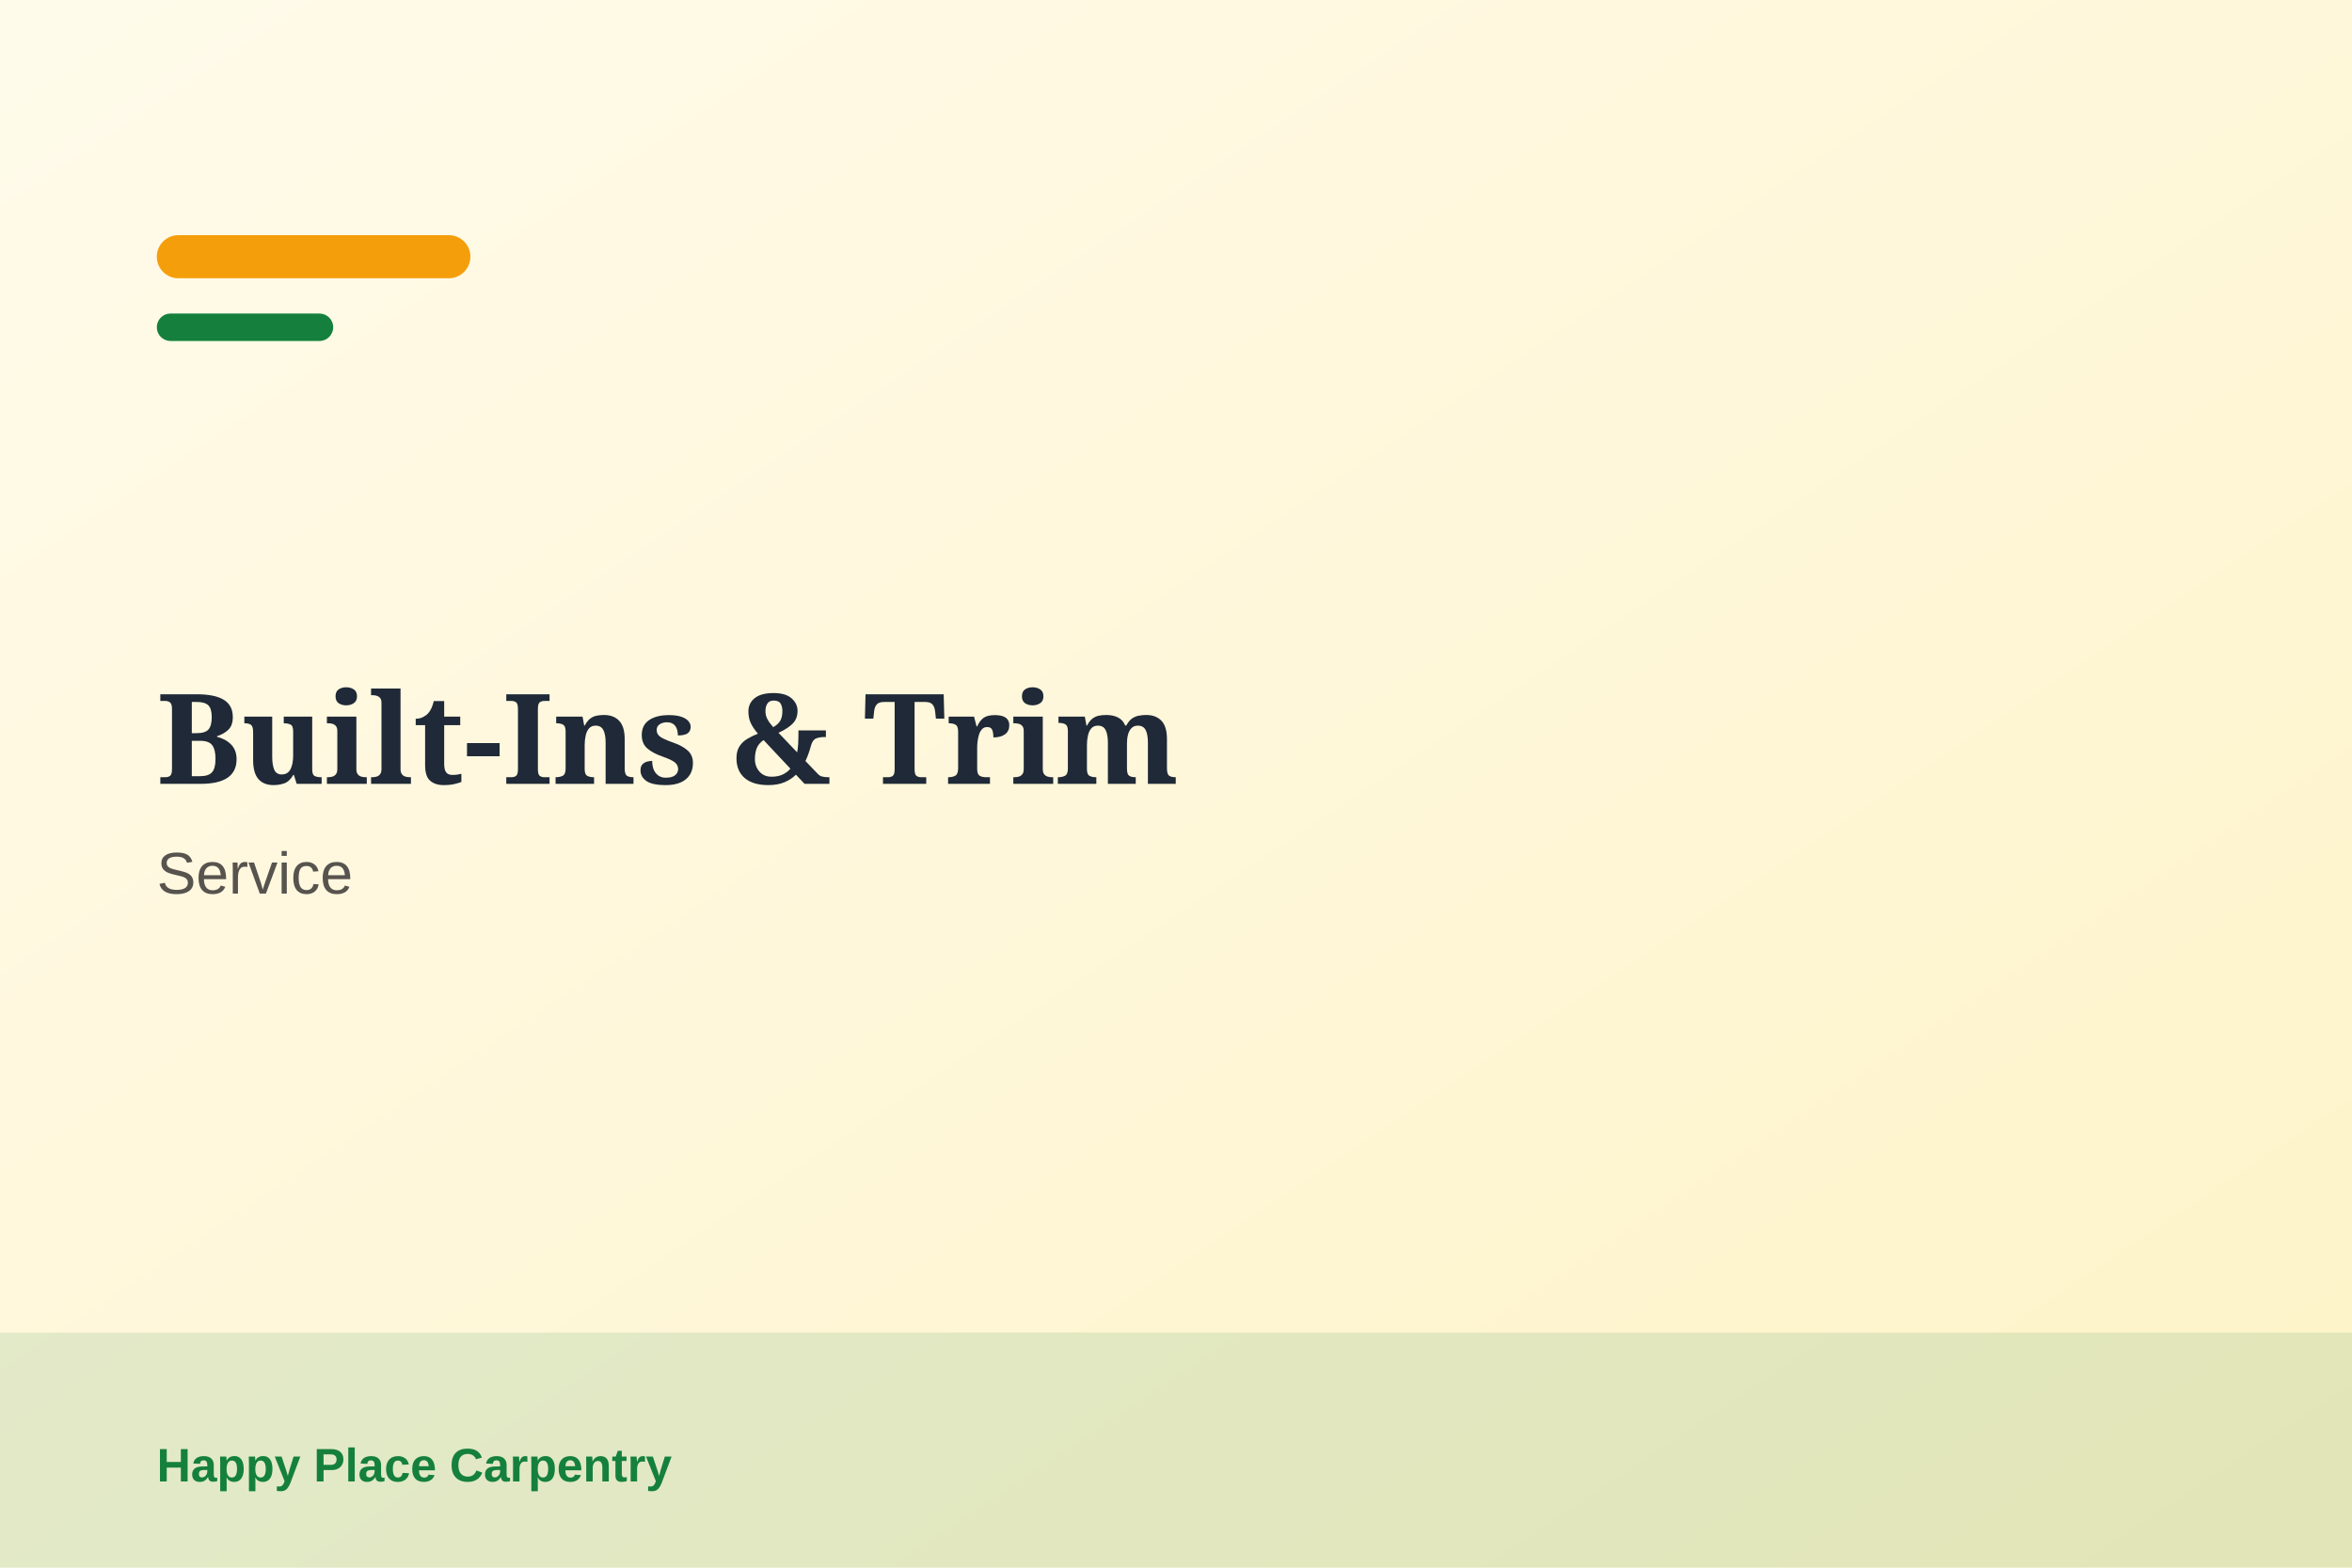
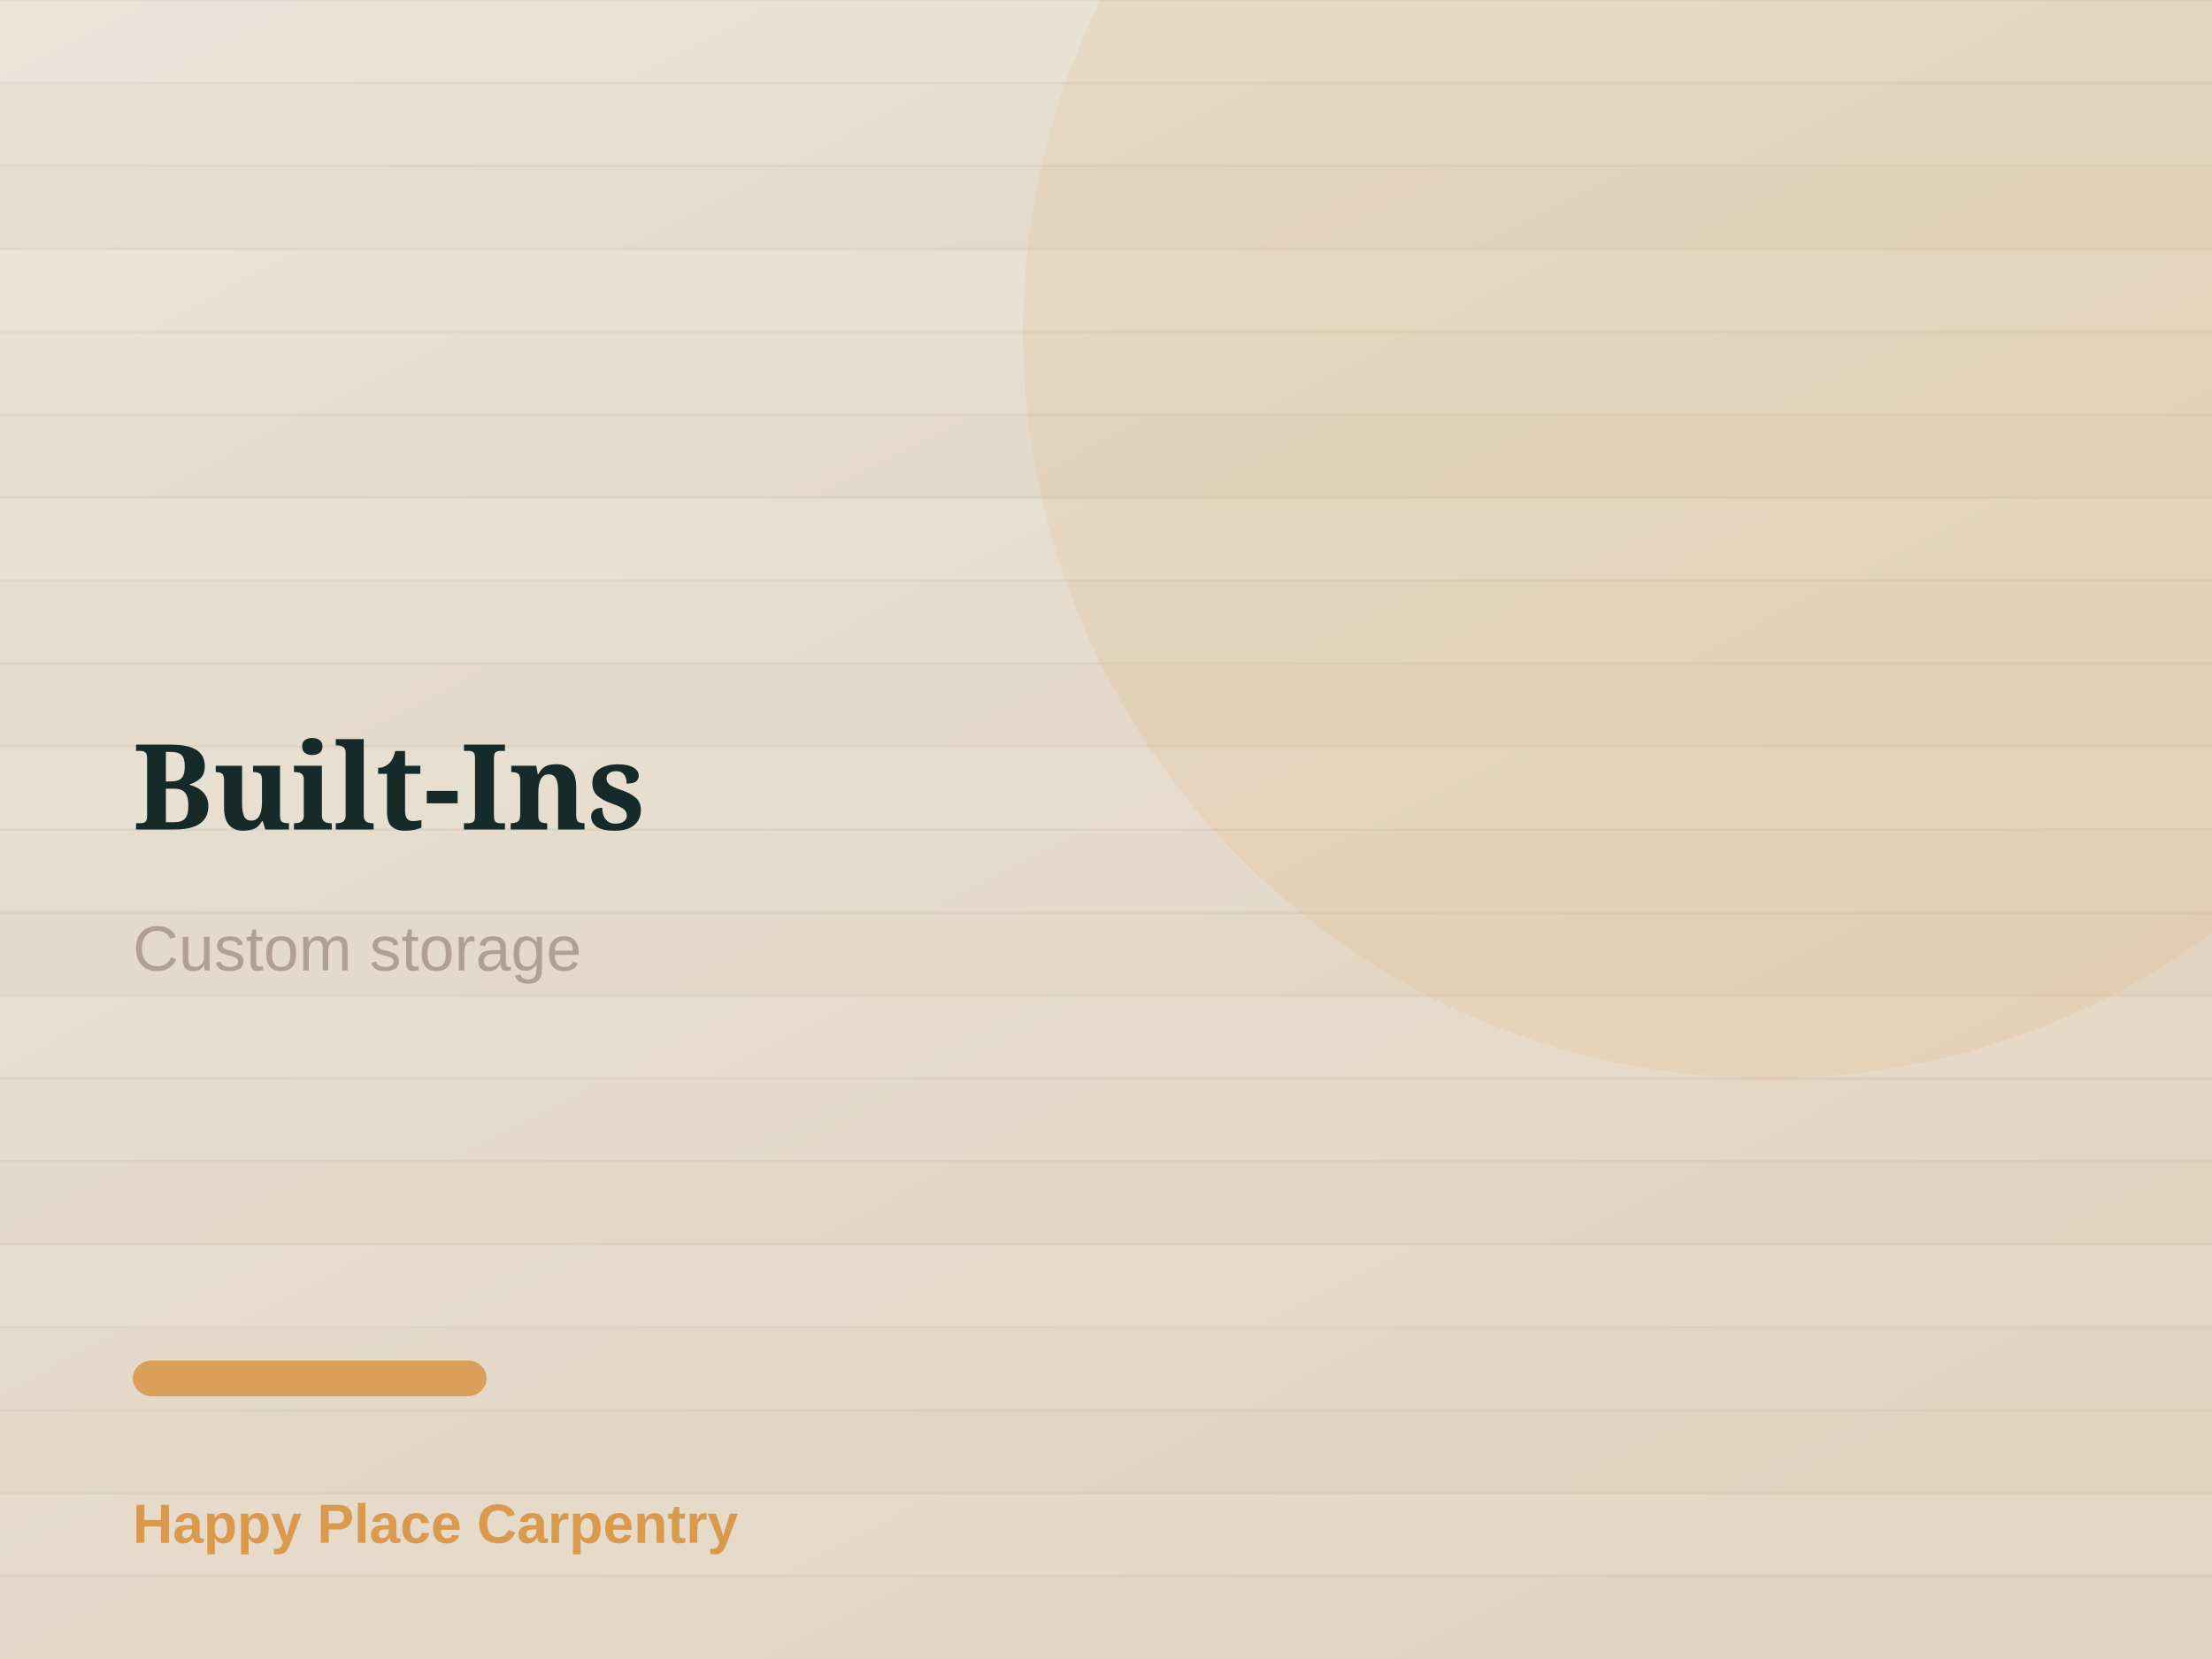
- <svg xmlns="http://www.w3.org/2000/svg" width="1200" height="800" viewBox="0 0 1200 800" role="img" aria-label="Built-Ins &amp; Trim">
+ <svg xmlns="http://www.w3.org/2000/svg" width="800" height="600" viewBox="0 0 800 600" role="img" aria-label="Built-Ins">
  <defs>
-     <linearGradient id="g" x1="0" y1="0" x2="1" y2="1">
-       <stop offset="0" stop-color="#fffbeb" />
-       <stop offset="1" stop-color="#fef3c7" />
+     <linearGradient id="g" x1="0" y1="0" x2="0.7" y2="1">
+       <stop offset="0" stop-color="#EDEAE0" />
+       <stop offset="1" stop-color="#E9DBC9" />
    </linearGradient>
  </defs>
-   <rect width="1200" height="800" fill="url(#g)" />
-   <rect x="0" y="680" width="1200" height="120" fill="#15803d" opacity="0.12" />
-   <rect x="80" y="120" width="160" height="22" rx="11" fill="#f59e0b" />
-   <rect x="80" y="160" width="90" height="14" rx="7" fill="#15803d" />
-   <text x="80" y="400" font-family="Georgia, serif" font-size="64" font-weight="700" fill="#1f2937">Built-Ins &amp; Trim</text>
-   <text x="80" y="456" font-family="Arial, sans-serif" font-size="30" fill="#57534e">Service</text>
-   <text x="80" y="756" font-family="Arial, sans-serif" font-size="24" fill="#15803d" font-weight="700">Happy Place Carpentry</text>
+   <rect width="800" height="600" fill="url(#g)" />
+   <rect x="0" y="0" width="800" height="30" fill="#9c7a52" opacity="0.05" />
+   <line x1="0" y1="0" x2="800" y2="0" stroke="#000" stroke-opacity="0.04" />
+   <rect x="0" y="30" width="800" height="30" fill="#9c7a52" opacity="0.07" />
+   <line x1="0" y1="30" x2="800" y2="30" stroke="#000" stroke-opacity="0.04" />
+   <rect x="0" y="60" width="800" height="30" fill="#9c7a52" opacity="0.09" />
+   <line x1="0" y1="60" x2="800" y2="60" stroke="#000" stroke-opacity="0.04" />
+   <rect x="0" y="90" width="800" height="30" fill="#9c7a52" opacity="0.05" />
+   <line x1="0" y1="90" x2="800" y2="90" stroke="#000" stroke-opacity="0.04" />
+   <rect x="0" y="120" width="800" height="30" fill="#9c7a52" opacity="0.07" />
+   <line x1="0" y1="120" x2="800" y2="120" stroke="#000" stroke-opacity="0.04" />
+   <rect x="0" y="150" width="800" height="30" fill="#9c7a52" opacity="0.09" />
+   <line x1="0" y1="150" x2="800" y2="150" stroke="#000" stroke-opacity="0.04" />
+   <rect x="0" y="180" width="800" height="30" fill="#9c7a52" opacity="0.05" />
+   <line x1="0" y1="180" x2="800" y2="180" stroke="#000" stroke-opacity="0.04" />
+   <rect x="0" y="210" width="800" height="30" fill="#9c7a52" opacity="0.07" />
+   <line x1="0" y1="210" x2="800" y2="210" stroke="#000" stroke-opacity="0.04" />
+   <rect x="0" y="240" width="800" height="30" fill="#9c7a52" opacity="0.09" />
+   <line x1="0" y1="240" x2="800" y2="240" stroke="#000" stroke-opacity="0.04" />
+   <rect x="0" y="270" width="800" height="30" fill="#9c7a52" opacity="0.05" />
+   <line x1="0" y1="270" x2="800" y2="270" stroke="#000" stroke-opacity="0.04" />
+   <rect x="0" y="300" width="800" height="30" fill="#9c7a52" opacity="0.07" />
+   <line x1="0" y1="300" x2="800" y2="300" stroke="#000" stroke-opacity="0.04" />
+   <rect x="0" y="330" width="800" height="30" fill="#9c7a52" opacity="0.09" />
+   <line x1="0" y1="330" x2="800" y2="330" stroke="#000" stroke-opacity="0.04" />
+   <rect x="0" y="360" width="800" height="30" fill="#9c7a52" opacity="0.05" />
+   <line x1="0" y1="360" x2="800" y2="360" stroke="#000" stroke-opacity="0.04" />
+   <rect x="0" y="390" width="800" height="30" fill="#9c7a52" opacity="0.07" />
+   <line x1="0" y1="390" x2="800" y2="390" stroke="#000" stroke-opacity="0.04" />
+   <rect x="0" y="420" width="800" height="30" fill="#9c7a52" opacity="0.09" />
+   <line x1="0" y1="420" x2="800" y2="420" stroke="#000" stroke-opacity="0.04" />
+   <rect x="0" y="450" width="800" height="30" fill="#9c7a52" opacity="0.05" />
+   <line x1="0" y1="450" x2="800" y2="450" stroke="#000" stroke-opacity="0.04" />
+   <rect x="0" y="480" width="800" height="30" fill="#9c7a52" opacity="0.07" />
+   <line x1="0" y1="480" x2="800" y2="480" stroke="#000" stroke-opacity="0.04" />
+   <rect x="0" y="510" width="800" height="30" fill="#9c7a52" opacity="0.09" />
+   <line x1="0" y1="510" x2="800" y2="510" stroke="#000" stroke-opacity="0.04" />
+   <rect x="0" y="540" width="800" height="30" fill="#9c7a52" opacity="0.05" />
+   <line x1="0" y1="540" x2="800" y2="540" stroke="#000" stroke-opacity="0.04" />
+   <rect x="0" y="570" width="800" height="30" fill="#9c7a52" opacity="0.07" />
+   <line x1="0" y1="570" x2="800" y2="570" stroke="#000" stroke-opacity="0.04" />
+   <circle cx="640" cy="120" r="270" fill="#d99a4e" opacity="0.12" />
+   <rect x="48" y="492" width="128" height="13" rx="7" fill="#d99a4e" opacity="0.9" />
+   <text x="48" y="300" font-family="Georgia, serif" font-size="43" font-weight="700" fill="#162b29">Built-Ins</text>
+   <text x="48" y="351" font-family="Arial, sans-serif" font-size="23" fill="#B0A092">Custom storage</text>
+   <text x="48" y="558" font-family="Arial, sans-serif" font-size="20" fill="#d99a4e" font-weight="700">Happy Place Carpentry</text>
</svg>
